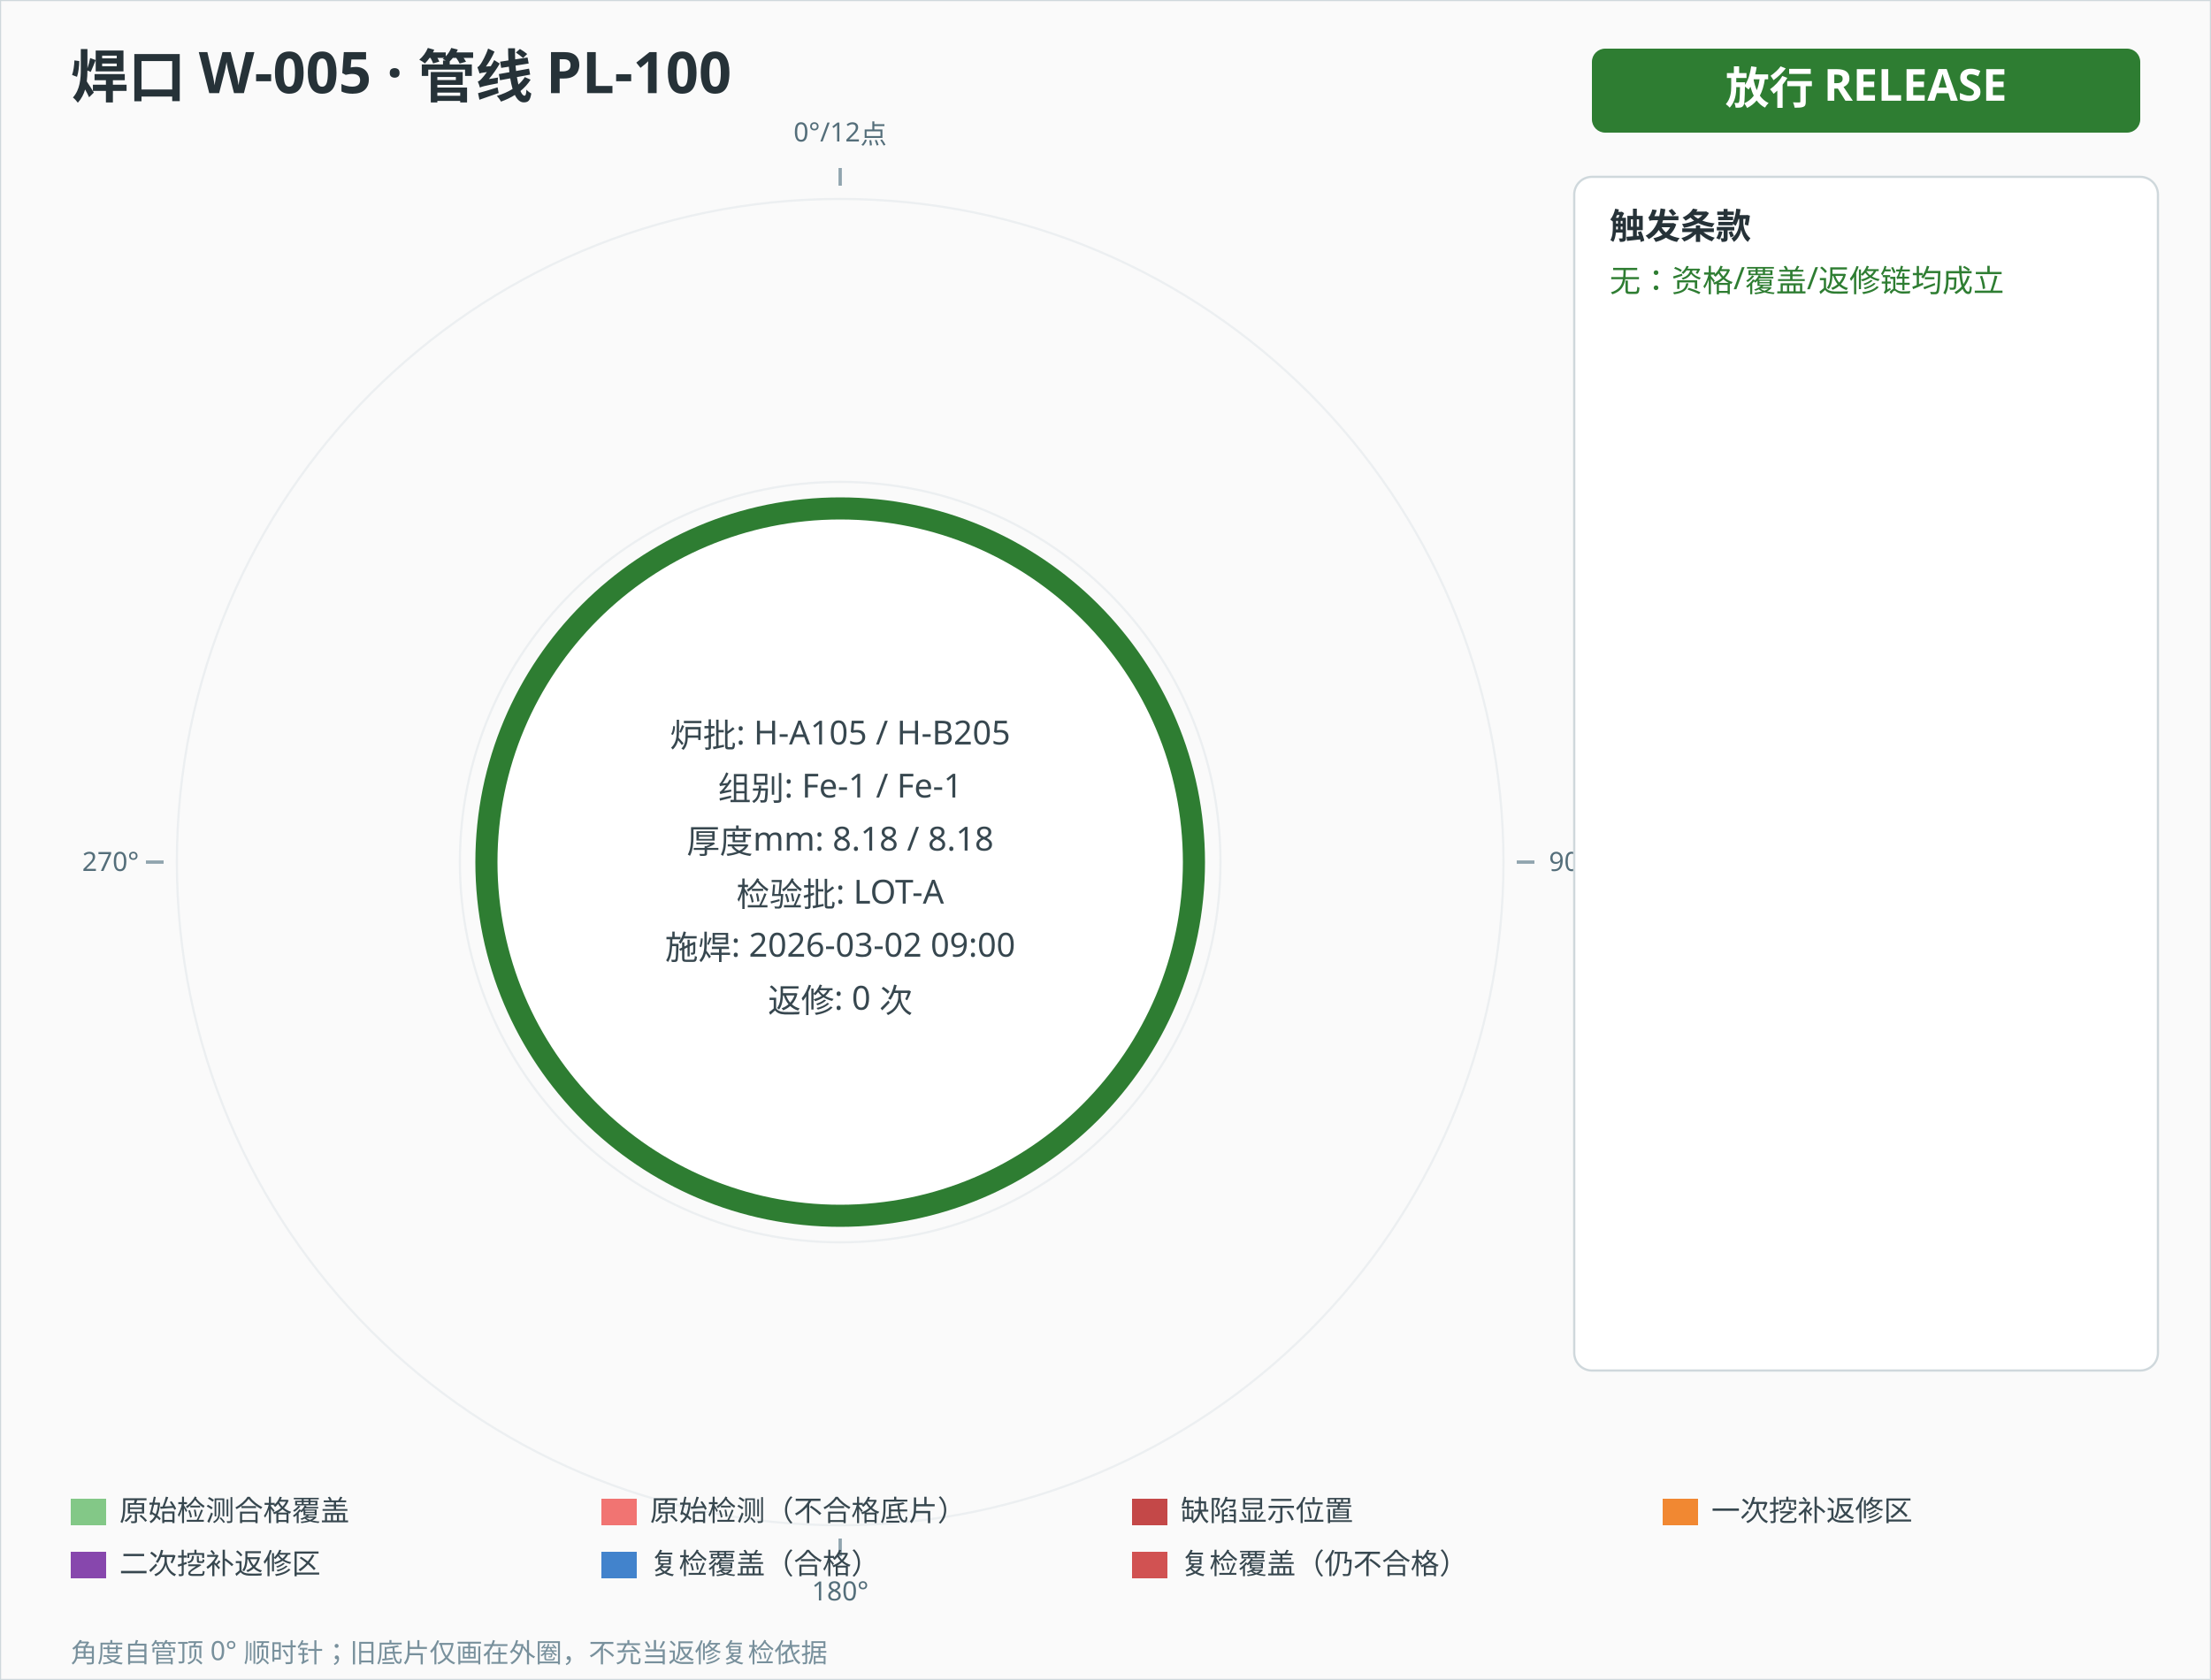
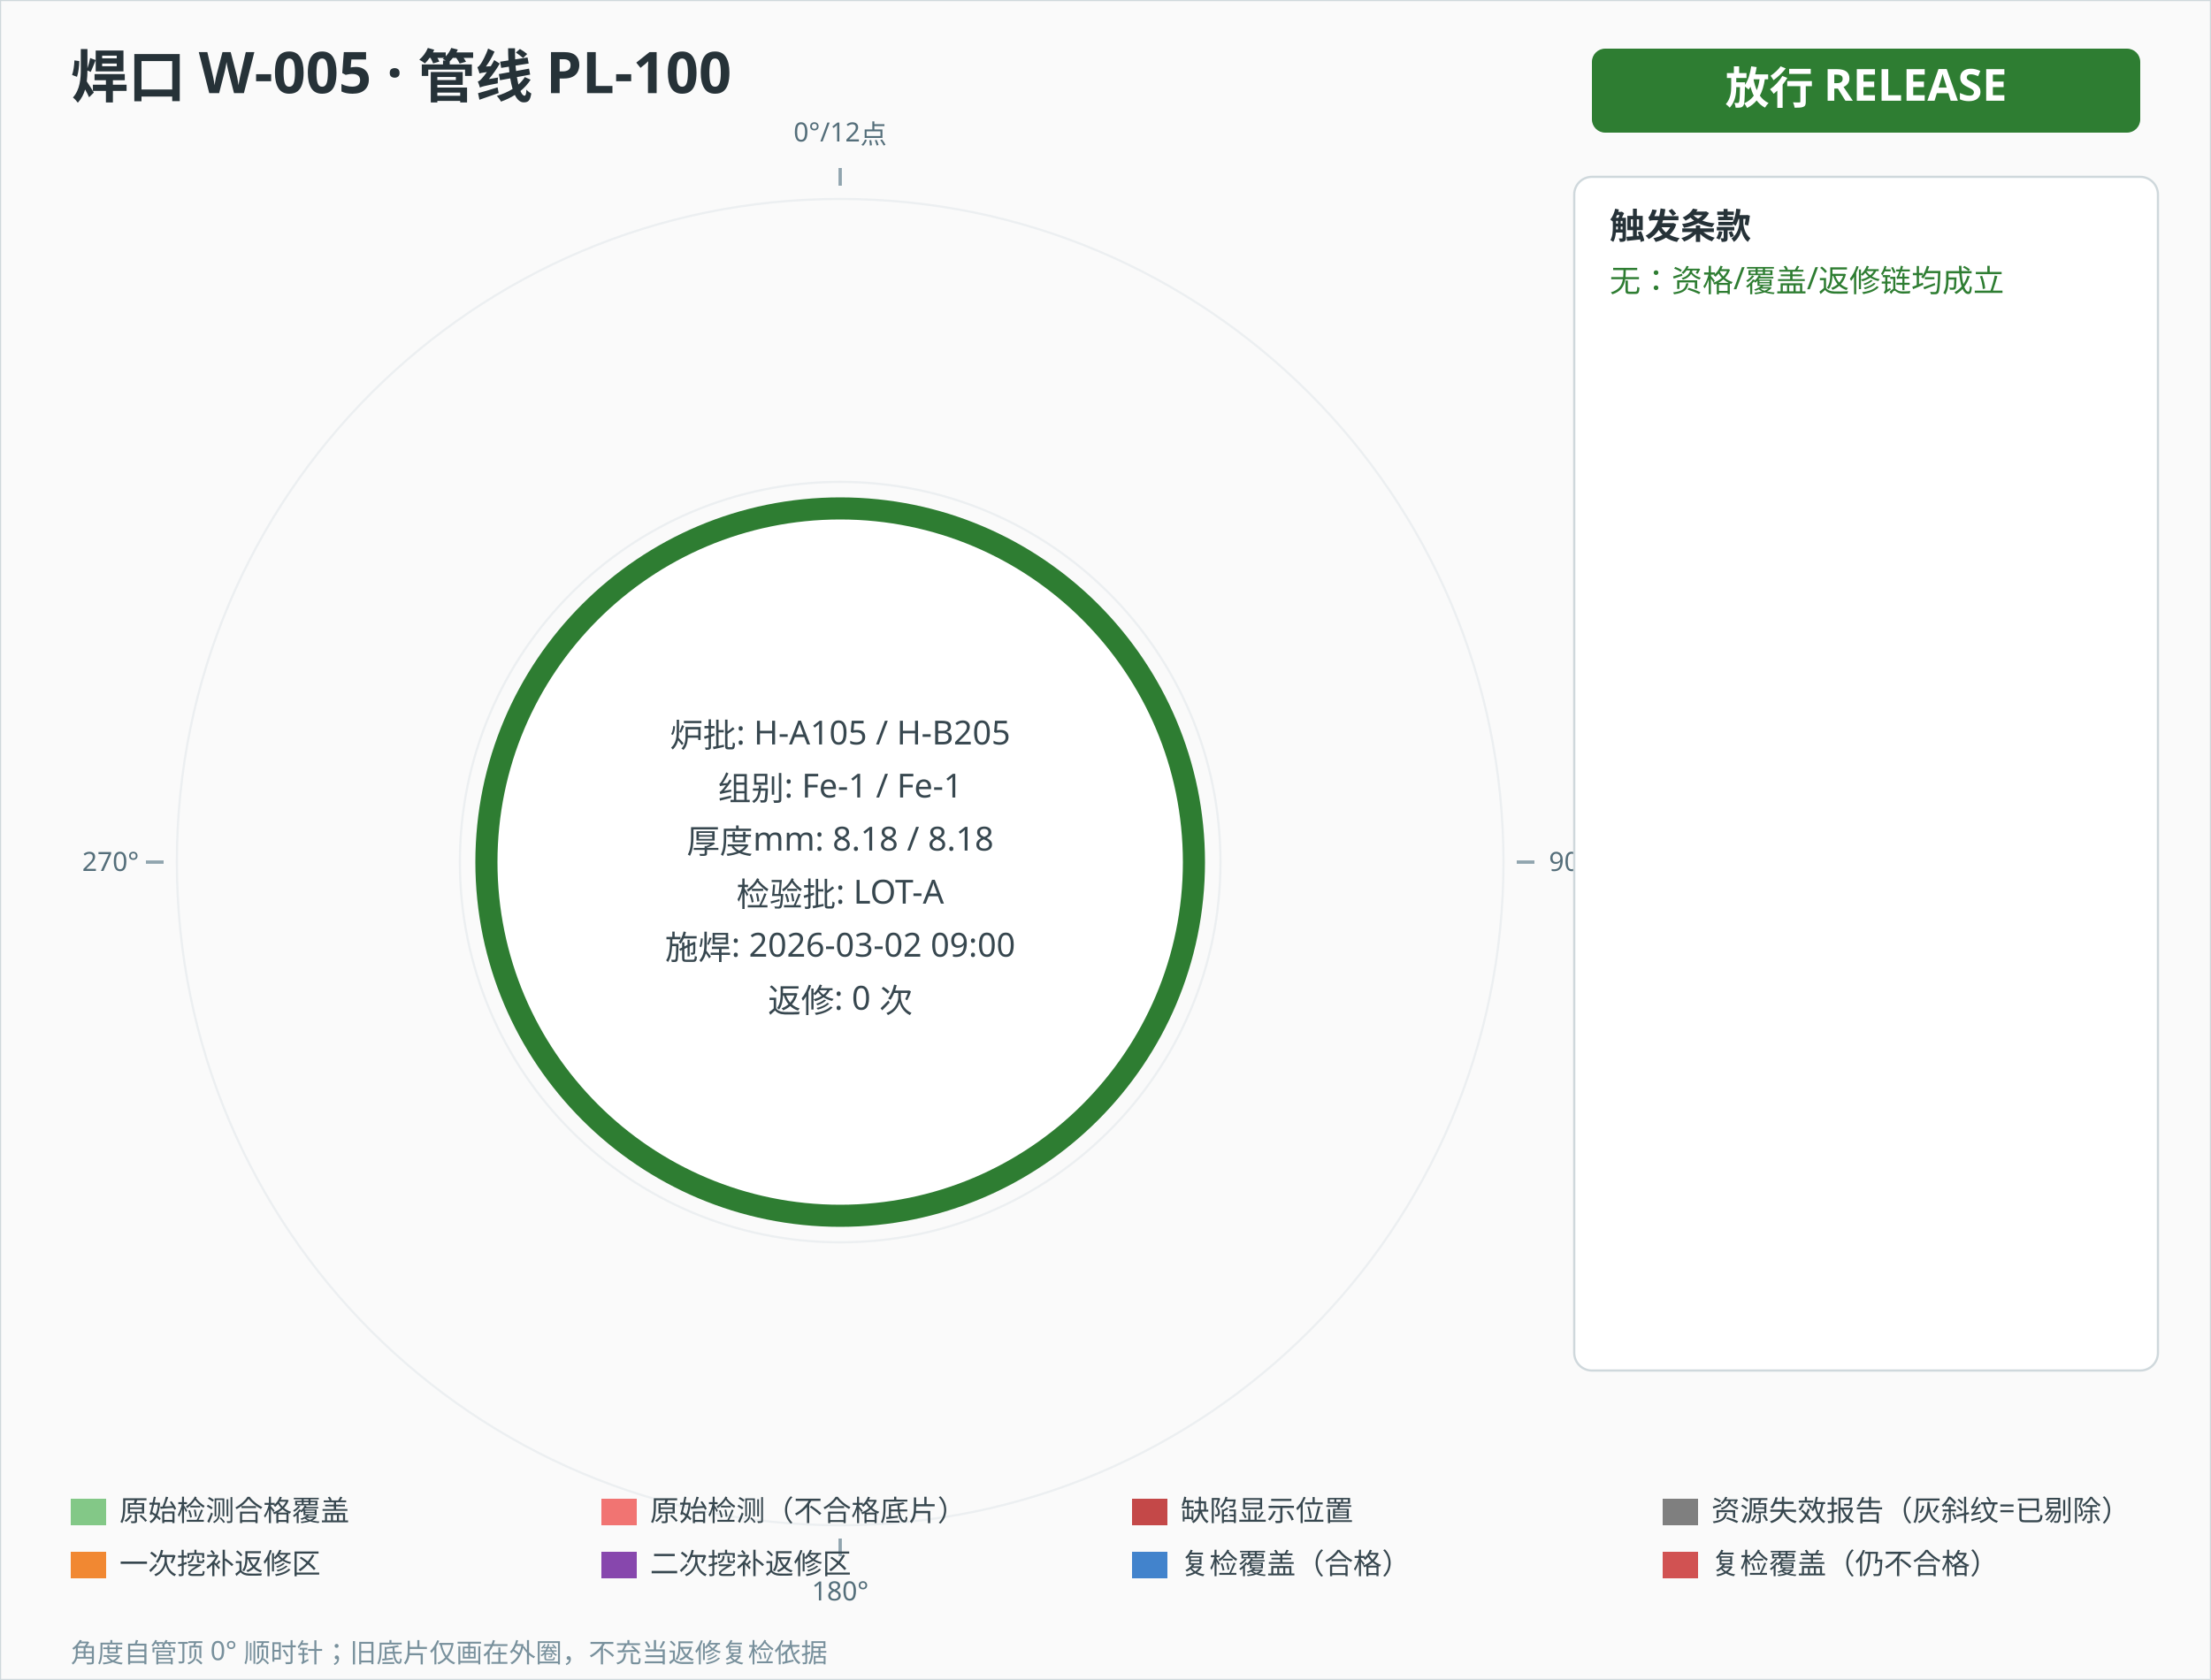
<svg xmlns="http://www.w3.org/2000/svg" viewBox="0 0 1000 760" font-family="sans-serif">
  <rect width="1000" height="760" fill="#fafafa" stroke="#cfd8dc" />
+   <defs>
+     <pattern id="ndexcluded" width="8" height="8" patternUnits="userSpaceOnUse" patternTransform="rotate(45)">
+       <rect width="8" height="8" fill="#9e9e9e" fill-opacity="0.18" />
+       <line x1="0" y1="0" x2="0" y2="8" stroke="#616161" stroke-width="3" />
+     </pattern>
+   </defs>
  <text x="32" y="44" font-size="26" font-weight="bold" fill="#263238">焊口 W-005 · 管线 PL-100</text>
  <rect x="720" y="22" width="248" height="38" rx="6" fill="#2e7d32" />
  <text x="844" y="47" font-size="20" font-weight="bold" fill="#ffffff" text-anchor="middle">放行 RELEASE</text>
  <circle cx="380.0" cy="390.0" r="300" fill="none" stroke="#eceff1" stroke-width="1" />
  <circle cx="380.0" cy="390.0" r="172" fill="none" stroke="#eceff1" stroke-width="1" />
  <line x1="380.0" y1="84.0" x2="380.0" y2="76.0" stroke="#90a4ae" stroke-width="1.5" />
  <text x="380.0" y="64.0" font-size="12" fill="#546e7a" text-anchor="middle">0°/12点</text>
  <line x1="686.0" y1="390.0" x2="694.0" y2="390.0" stroke="#90a4ae" stroke-width="1.5" />
  <text x="710.0" y="394.0" font-size="12" fill="#546e7a" text-anchor="middle">90°</text>
  <line x1="380.0" y1="696.0" x2="380.0" y2="704.0" stroke="#90a4ae" stroke-width="1.5" />
  <text x="380.0" y="724.0" font-size="12" fill="#546e7a" text-anchor="middle">180°</text>
  <line x1="74.0" y1="390.0" x2="66.0" y2="390.0" stroke="#90a4ae" stroke-width="1.5" />
  <text x="50.0" y="394.0" font-size="12" fill="#546e7a" text-anchor="middle">270°</text>
  <text x="380.0" y="386.0" font-size="16" fill="#c62828" text-anchor="middle">无任何 RT/UT/PT 记录</text>
  <circle cx="380.0" cy="390.0" r="160" fill="#ffffff" stroke="#2e7d32" stroke-width="10" />
  <text x="380.0" y="338.0" font-size="15" fill="#37474f" text-anchor="middle">炉批: H-A105 / H-B205</text>
  <text x="380.0" y="362.0" font-size="15" fill="#37474f" text-anchor="middle">组别: Fe-1 / Fe-1</text>
  <text x="380.0" y="386.0" font-size="15" fill="#37474f" text-anchor="middle">厚度mm: 8.18 / 8.18</text>
  <text x="380.0" y="410.0" font-size="15" fill="#37474f" text-anchor="middle">检验批: LOT-A</text>
  <text x="380.0" y="434.0" font-size="15" fill="#37474f" text-anchor="middle">施焊: 2026-03-02 09:00</text>
  <text x="380.0" y="458.0" font-size="15" fill="#37474f" text-anchor="middle">返修: 0 次</text>
  <rect x="712" y="80" width="264" height="540" rx="8" fill="#ffffff" stroke="#cfd8dc" />
  <text x="728" y="108" font-size="16" font-weight="bold" fill="#263238">触发条款</text>
  <text x="728" y="132" font-size="14" fill="#2e7d32">无：资格/覆盖/返修链均成立</text>
  <rect x="32" y="678" width="16" height="12" fill="#66bb6a" fill-opacity="0.8" />
  <text x="54" y="688" font-size="13" fill="#37474f">原始检测合格覆盖</text>
  <rect x="272" y="678" width="16" height="12" fill="#ef5350" fill-opacity="0.8" />
  <text x="294" y="688" font-size="13" fill="#37474f">原始检测（不合格底片）</text>
  <rect x="512" y="678" width="16" height="12" fill="#b71c1c" fill-opacity="0.8" />
  <text x="534" y="688" font-size="13" fill="#37474f">缺陷显示位置</text>
-   <rect x="752" y="678" width="16" height="12" fill="#ef6c00" fill-opacity="0.8" />
-   <text x="774" y="688" font-size="13" fill="#37474f">一次挖补返修区</text>
-   <rect x="32" y="702" width="16" height="12" fill="#6a1b9a" fill-opacity="0.8" />
-   <text x="54" y="712" font-size="13" fill="#37474f">二次挖补返修区</text>
-   <rect x="272" y="702" width="16" height="12" fill="#1565c0" fill-opacity="0.8" />
-   <text x="294" y="712" font-size="13" fill="#37474f">复检覆盖（合格）</text>
-   <rect x="512" y="702" width="16" height="12" fill="#c62828" fill-opacity="0.8" />
-   <text x="534" y="712" font-size="13" fill="#37474f">复检覆盖（仍不合格）</text>
+   <rect x="752" y="678" width="16" height="12" fill="#616161" fill-opacity="0.8" />
+   <text x="774" y="688" font-size="13" fill="#37474f">资源失效报告（灰斜纹=已剔除）</text>
+   <rect x="32" y="702" width="16" height="12" fill="#ef6c00" fill-opacity="0.8" />
+   <text x="54" y="712" font-size="13" fill="#37474f">一次挖补返修区</text>
+   <rect x="272" y="702" width="16" height="12" fill="#6a1b9a" fill-opacity="0.8" />
+   <text x="294" y="712" font-size="13" fill="#37474f">二次挖补返修区</text>
+   <rect x="512" y="702" width="16" height="12" fill="#1565c0" fill-opacity="0.8" />
+   <text x="534" y="712" font-size="13" fill="#37474f">复检覆盖（合格）</text>
+   <rect x="752" y="702" width="16" height="12" fill="#c62828" fill-opacity="0.8" />
+   <text x="774" y="712" font-size="13" fill="#37474f">复检覆盖（仍不合格）</text>
  <text x="32" y="752" font-size="12" fill="#78909c">角度自管顶 0° 顺时针；旧底片仅画在外圈，不充当返修复检依据</text>
</svg>
